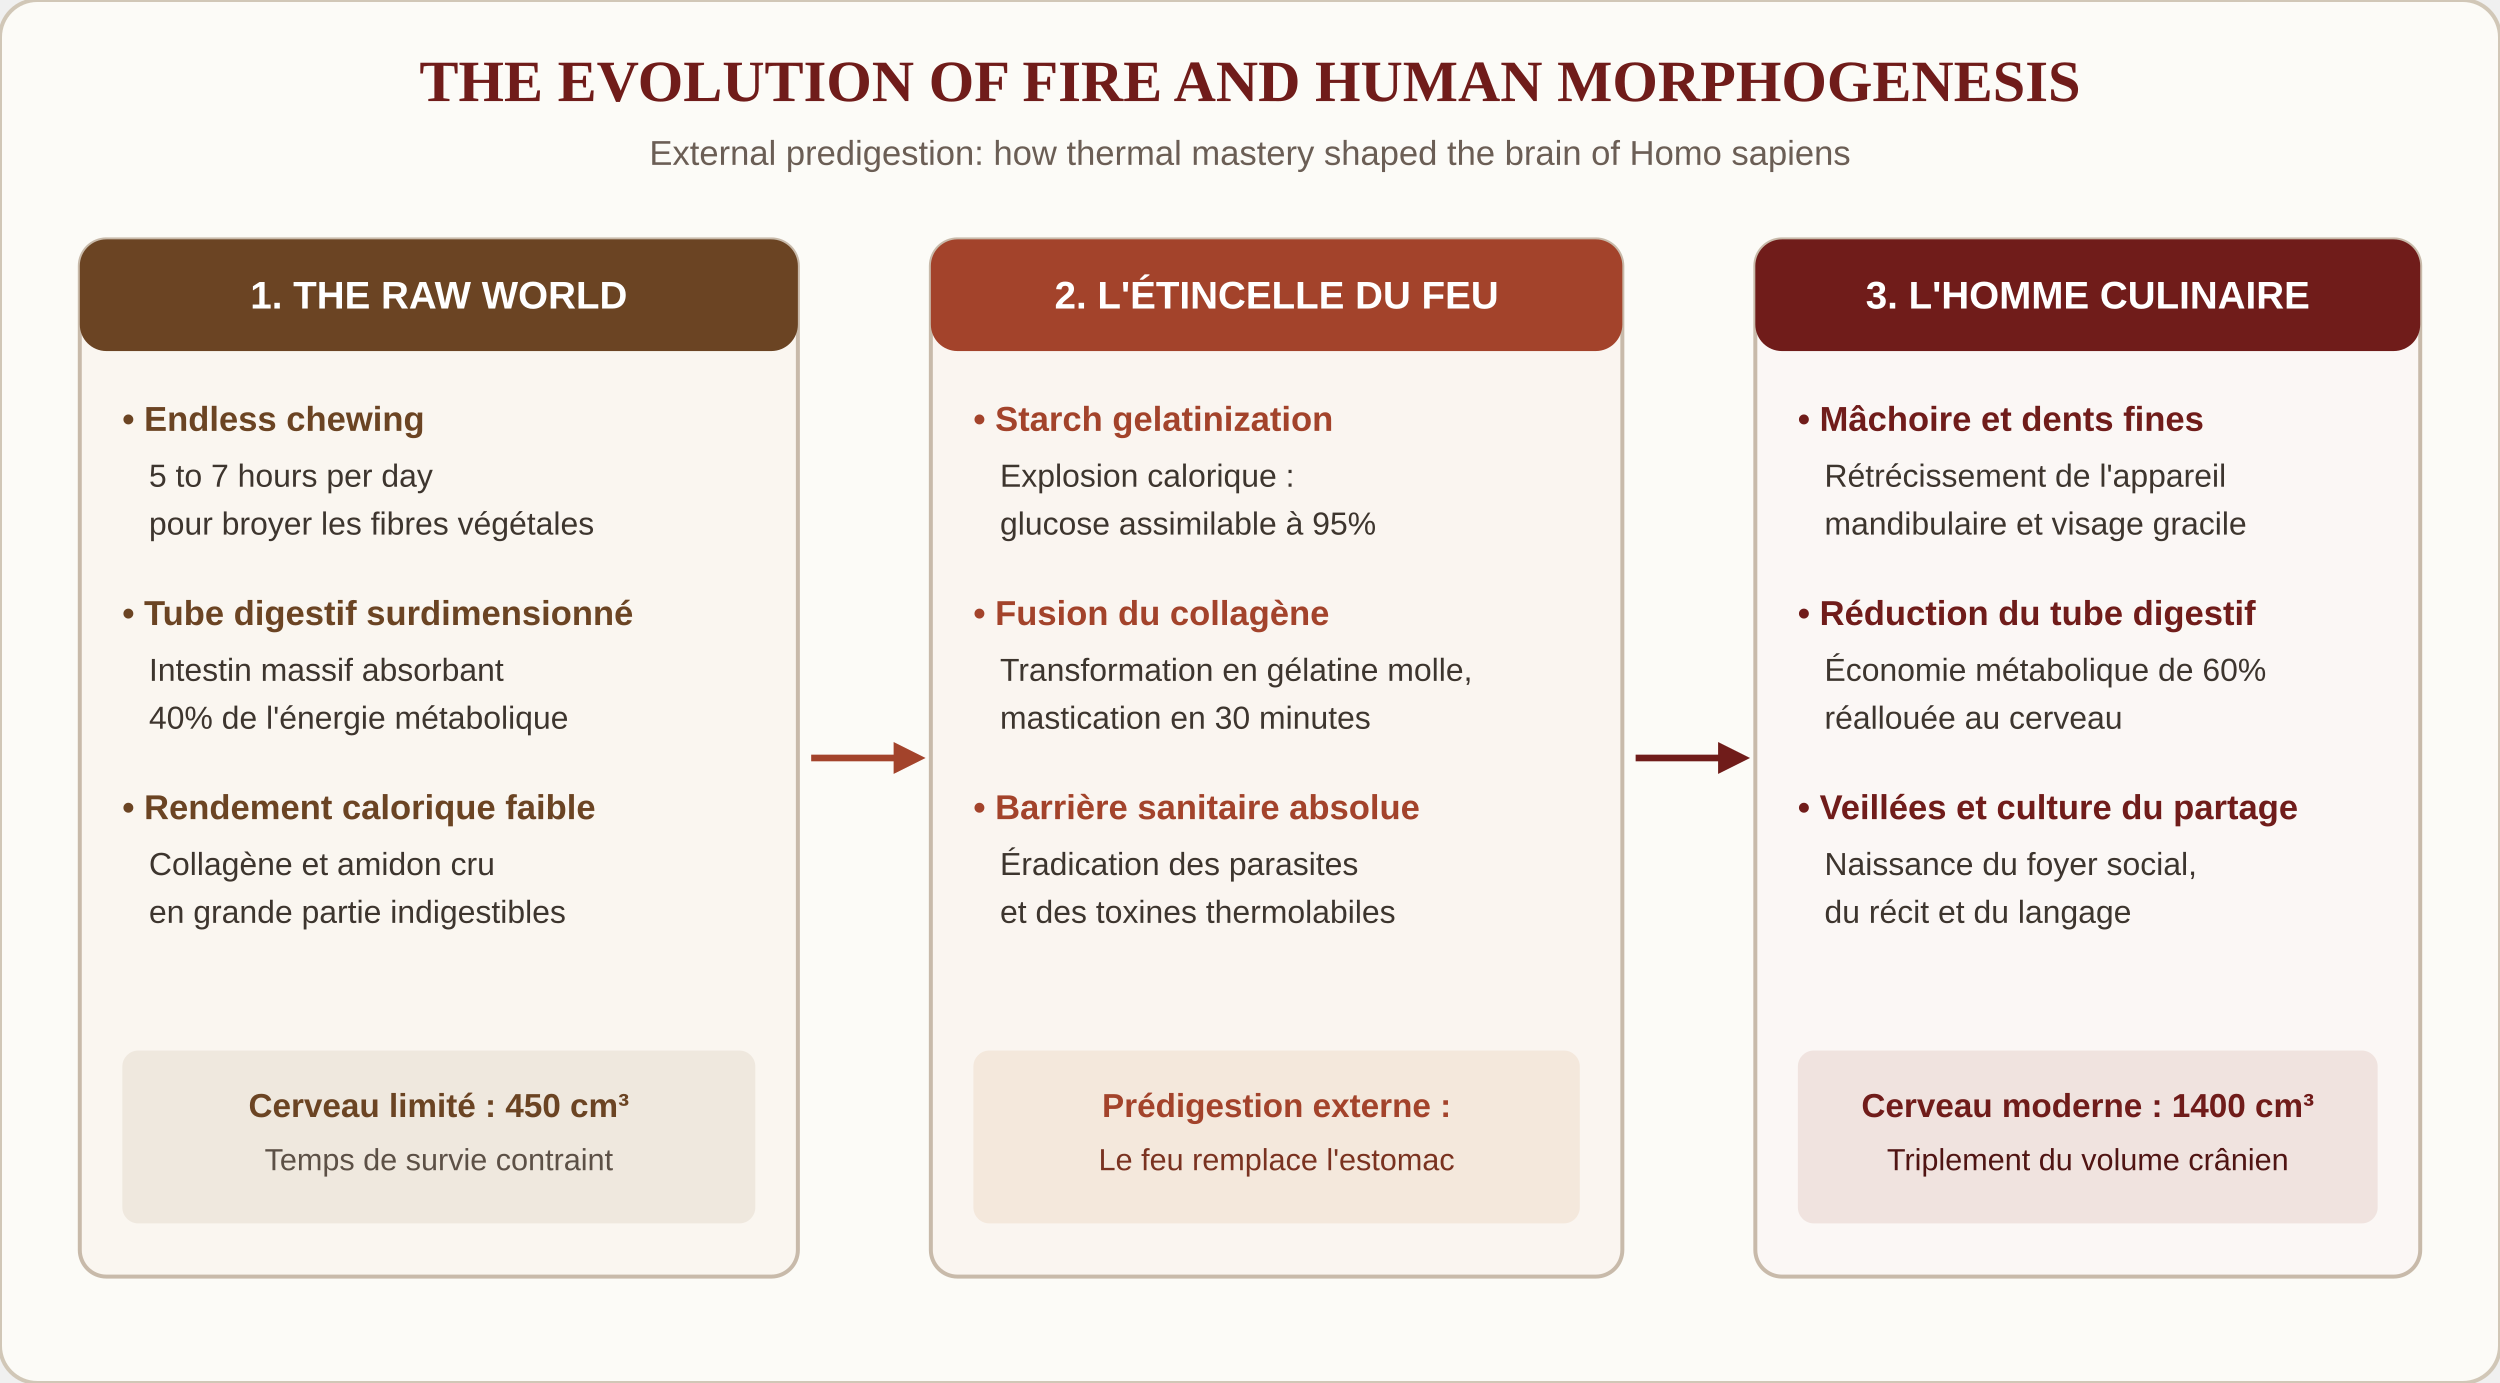
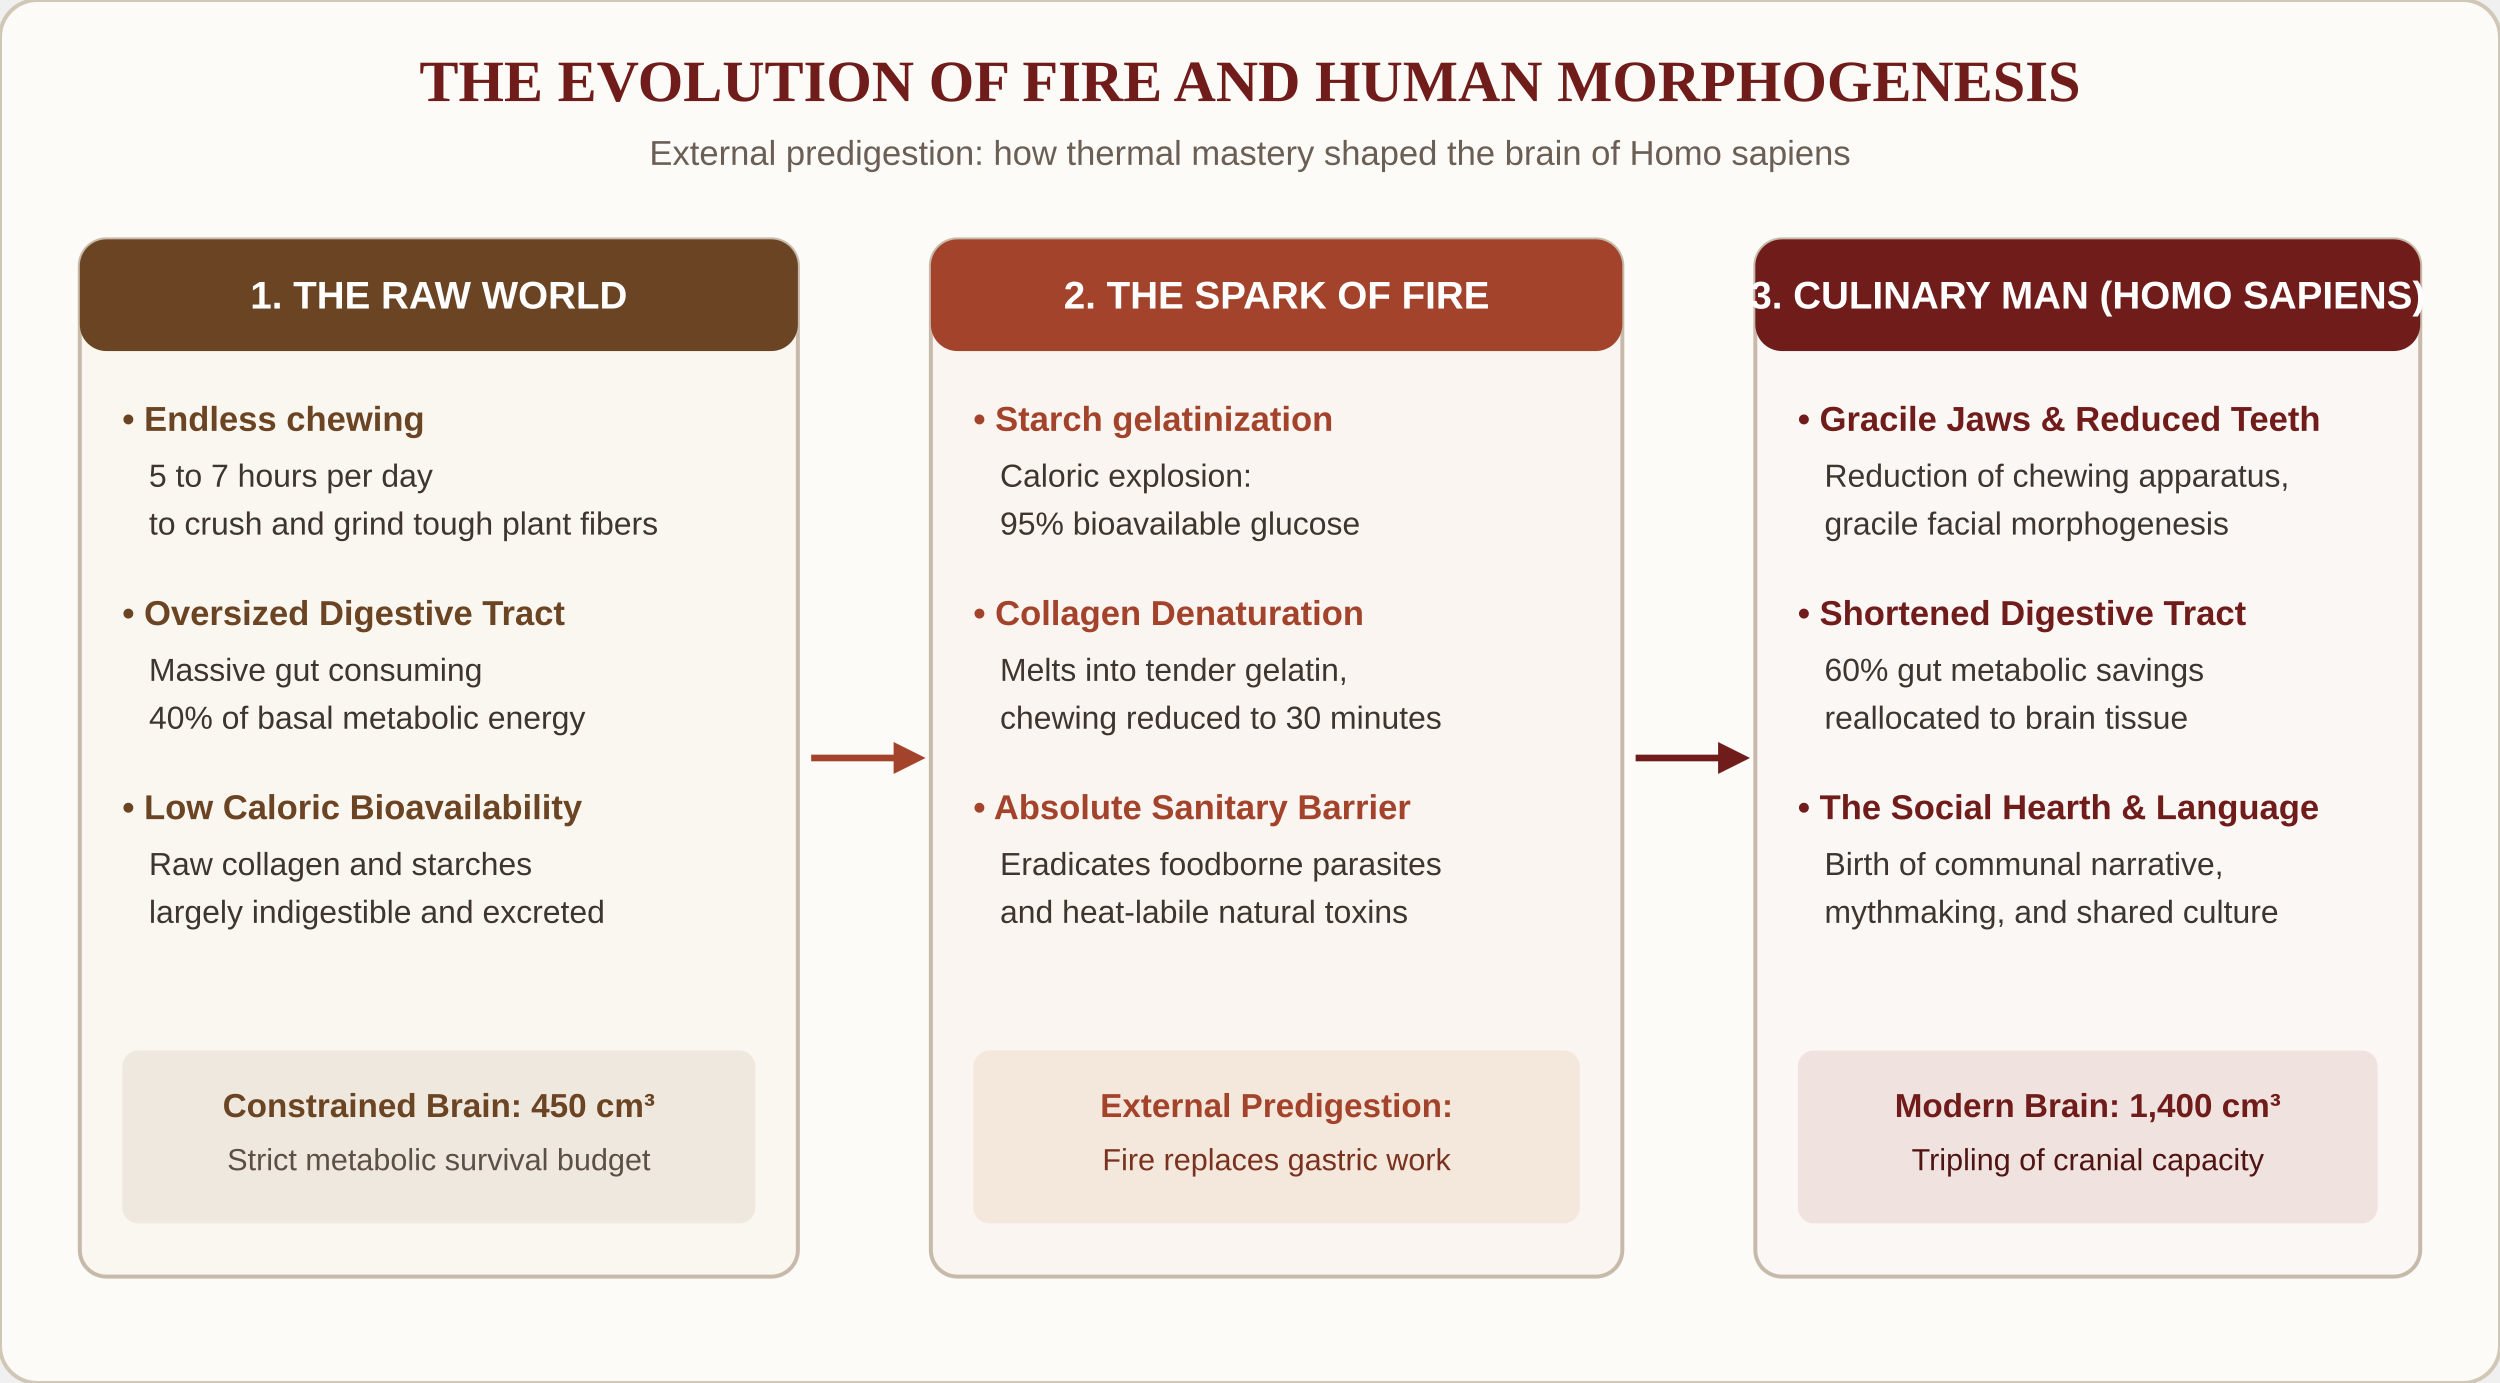
<svg xmlns="http://www.w3.org/2000/svg" viewBox="0 0 940 520" width="100%" height="100%">
  <rect width="940" height="520" rx="14" fill="#FCFBF7" stroke="#D1C7B7" stroke-width="1.5" />
  <text x="470" y="38" font-family="Liberation Serif, Georgia, serif" font-size="22" font-weight="bold" fill="#701C1A" text-anchor="middle">THE EVOLUTION OF FIRE AND HUMAN MORPHOGENESIS</text>
  <text x="470" y="62" font-family="Liberation Sans, Arial, sans-serif" font-size="13" fill="#6B5E55" text-anchor="middle">External predigestion: how thermal mastery shaped the brain of Homo sapiens</text>
  <g transform="translate(30, 90)">
    <rect width="270" height="390" rx="10" fill="#FAF6F0" stroke="#C8BAAA" stroke-width="1.5" />
    <rect width="270" height="42" rx="10" fill="#6B4423" />
    <text x="135" y="26" font-family="Liberation Sans, Arial, sans-serif" font-size="14.5" font-weight="bold" fill="#FFFFFF" text-anchor="middle">1. THE RAW WORLD</text>
    <text x="16" y="72" font-family="Liberation Sans, Arial, sans-serif" font-size="13" font-weight="bold" fill="#6B4423">• Endless chewing</text>
    <text x="26" y="93" font-family="Liberation Sans, Arial, sans-serif" font-size="12" fill="#3D352E">5 to 7 hours per day</text>
-     <text x="26" y="111" font-family="Liberation Sans, Arial, sans-serif" font-size="12" fill="#3D352E">pour broyer les fibres végétales</text>
-     <text x="16" y="145" font-family="Liberation Sans, Arial, sans-serif" font-size="13" font-weight="bold" fill="#6B4423">• Tube digestif surdimensionné</text>
-     <text x="26" y="166" font-family="Liberation Sans, Arial, sans-serif" font-size="12" fill="#3D352E">Intestin massif absorbant</text>
-     <text x="26" y="184" font-family="Liberation Sans, Arial, sans-serif" font-size="12" fill="#3D352E">40% de l'énergie métabolique</text>
-     <text x="16" y="218" font-family="Liberation Sans, Arial, sans-serif" font-size="13" font-weight="bold" fill="#6B4423">• Rendement calorique faible</text>
-     <text x="26" y="239" font-family="Liberation Sans, Arial, sans-serif" font-size="12" fill="#3D352E">Collagène et amidon cru</text>
-     <text x="26" y="257" font-family="Liberation Sans, Arial, sans-serif" font-size="12" fill="#3D352E">en grande partie indigestibles</text>
+     <text x="26" y="111" font-family="Liberation Sans, Arial, sans-serif" font-size="12" fill="#3D352E">to crush and grind tough plant fibers</text>
+     <text x="16" y="145" font-family="Liberation Sans, Arial, sans-serif" font-size="13" font-weight="bold" fill="#6B4423">• Oversized Digestive Tract</text>
+     <text x="26" y="166" font-family="Liberation Sans, Arial, sans-serif" font-size="12" fill="#3D352E">Massive gut consuming</text>
+     <text x="26" y="184" font-family="Liberation Sans, Arial, sans-serif" font-size="12" fill="#3D352E">40% of basal metabolic energy</text>
+     <text x="16" y="218" font-family="Liberation Sans, Arial, sans-serif" font-size="13" font-weight="bold" fill="#6B4423">• Low Caloric Bioavailability</text>
+     <text x="26" y="239" font-family="Liberation Sans, Arial, sans-serif" font-size="12" fill="#3D352E">Raw collagen and starches</text>
+     <text x="26" y="257" font-family="Liberation Sans, Arial, sans-serif" font-size="12" fill="#3D352E">largely indigestible and excreted</text>
    <rect x="16" y="305" width="238" height="65" rx="6" fill="#EFE8DE" />
-     <text x="135" y="330" font-family="Liberation Sans, Arial, sans-serif" font-size="12.5" font-weight="bold" fill="#6B4423" text-anchor="middle">Cerveau limité : 450 cm³</text>
-     <text x="135" y="350" font-family="Liberation Sans, Arial, sans-serif" font-size="11.5" fill="#5C5046" text-anchor="middle">Temps de survie contraint</text>
+     <text x="135" y="330" font-family="Liberation Sans, Arial, sans-serif" font-size="12.5" font-weight="bold" fill="#6B4423" text-anchor="middle">Constrained Brain: 450 cm³</text>
+     <text x="135" y="350" font-family="Liberation Sans, Arial, sans-serif" font-size="11.5" fill="#5C5046" text-anchor="middle">Strict metabolic survival budget</text>
  </g>
  <path d="M 305 285 L 345 285" stroke="#A3432B" stroke-width="2.5" marker-end="url(#arrow-terracotta)" />
  <g transform="translate(350, 90)">
    <rect width="260" height="390" rx="10" fill="#FAF5F0" stroke="#C8BAAA" stroke-width="1.5" />
    <rect width="260" height="42" rx="10" fill="#A3432B" />
-     <text x="130" y="26" font-family="Liberation Sans, Arial, sans-serif" font-size="14.5" font-weight="bold" fill="#FFFFFF" text-anchor="middle">2. L'ÉTINCELLE DU FEU</text>
+     <text x="130" y="26" font-family="Liberation Sans, Arial, sans-serif" font-size="14.5" font-weight="bold" fill="#FFFFFF" text-anchor="middle">2. THE SPARK OF FIRE</text>
    <text x="16" y="72" font-family="Liberation Sans, Arial, sans-serif" font-size="13" font-weight="bold" fill="#A3432B">• Starch gelatinization</text>
-     <text x="26" y="93" font-family="Liberation Sans, Arial, sans-serif" font-size="12" fill="#3D352E">Explosion calorique :</text>
-     <text x="26" y="111" font-family="Liberation Sans, Arial, sans-serif" font-size="12" fill="#3D352E">glucose assimilable à 95%</text>
-     <text x="16" y="145" font-family="Liberation Sans, Arial, sans-serif" font-size="13" font-weight="bold" fill="#A3432B">• Fusion du collagène</text>
-     <text x="26" y="166" font-family="Liberation Sans, Arial, sans-serif" font-size="12" fill="#3D352E">Transformation en gélatine molle,</text>
-     <text x="26" y="184" font-family="Liberation Sans, Arial, sans-serif" font-size="12" fill="#3D352E">mastication en 30 minutes</text>
-     <text x="16" y="218" font-family="Liberation Sans, Arial, sans-serif" font-size="13" font-weight="bold" fill="#A3432B">• Barrière sanitaire absolue</text>
-     <text x="26" y="239" font-family="Liberation Sans, Arial, sans-serif" font-size="12" fill="#3D352E">Éradication des parasites</text>
-     <text x="26" y="257" font-family="Liberation Sans, Arial, sans-serif" font-size="12" fill="#3D352E">et des toxines thermolabiles</text>
+     <text x="26" y="93" font-family="Liberation Sans, Arial, sans-serif" font-size="12" fill="#3D352E">Caloric explosion:</text>
+     <text x="26" y="111" font-family="Liberation Sans, Arial, sans-serif" font-size="12" fill="#3D352E">95% bioavailable glucose</text>
+     <text x="16" y="145" font-family="Liberation Sans, Arial, sans-serif" font-size="13" font-weight="bold" fill="#A3432B">• Collagen Denaturation</text>
+     <text x="26" y="166" font-family="Liberation Sans, Arial, sans-serif" font-size="12" fill="#3D352E">Melts into tender gelatin,</text>
+     <text x="26" y="184" font-family="Liberation Sans, Arial, sans-serif" font-size="12" fill="#3D352E">chewing reduced to 30 minutes</text>
+     <text x="16" y="218" font-family="Liberation Sans, Arial, sans-serif" font-size="13" font-weight="bold" fill="#A3432B">• Absolute Sanitary Barrier</text>
+     <text x="26" y="239" font-family="Liberation Sans, Arial, sans-serif" font-size="12" fill="#3D352E">Eradicates foodborne parasites</text>
+     <text x="26" y="257" font-family="Liberation Sans, Arial, sans-serif" font-size="12" fill="#3D352E">and heat-labile natural toxins</text>
    <rect x="16" y="305" width="228" height="65" rx="6" fill="#F4E8DC" />
-     <text x="130" y="330" font-family="Liberation Sans, Arial, sans-serif" font-size="12.5" font-weight="bold" fill="#A3432B" text-anchor="middle">Prédigestion externe :</text>
-     <text x="130" y="350" font-family="Liberation Sans, Arial, sans-serif" font-size="11.5" fill="#7A3220" text-anchor="middle">Le feu remplace l'estomac</text>
+     <text x="130" y="330" font-family="Liberation Sans, Arial, sans-serif" font-size="12.5" font-weight="bold" fill="#A3432B" text-anchor="middle">External Predigestion:</text>
+     <text x="130" y="350" font-family="Liberation Sans, Arial, sans-serif" font-size="11.5" fill="#7A3220" text-anchor="middle">Fire replaces gastric work</text>
  </g>
  <path d="M 615 285 L 655 285" stroke="#701C1A" stroke-width="2.5" marker-end="url(#arrow-bordeaux)" />
  <g transform="translate(660, 90)">
    <rect width="250" height="390" rx="10" fill="#FBF7F5" stroke="#C8BAAA" stroke-width="1.5" />
    <rect width="250" height="42" rx="10" fill="#701C1A" />
-     <text x="125" y="26" font-family="Liberation Sans, Arial, sans-serif" font-size="14.5" font-weight="bold" fill="#FFFFFF" text-anchor="middle">3. L'HOMME CULINAIRE</text>
-     <text x="16" y="72" font-family="Liberation Sans, Arial, sans-serif" font-size="13" font-weight="bold" fill="#701C1A">• Mâchoire et dents fines</text>
-     <text x="26" y="93" font-family="Liberation Sans, Arial, sans-serif" font-size="12" fill="#3D352E">Rétrécissement de l'appareil</text>
-     <text x="26" y="111" font-family="Liberation Sans, Arial, sans-serif" font-size="12" fill="#3D352E">mandibulaire et visage gracile</text>
-     <text x="16" y="145" font-family="Liberation Sans, Arial, sans-serif" font-size="13" font-weight="bold" fill="#701C1A">• Réduction du tube digestif</text>
-     <text x="26" y="166" font-family="Liberation Sans, Arial, sans-serif" font-size="12" fill="#3D352E">Économie métabolique de 60%</text>
-     <text x="26" y="184" font-family="Liberation Sans, Arial, sans-serif" font-size="12" fill="#3D352E">réallouée au cerveau</text>
-     <text x="16" y="218" font-family="Liberation Sans, Arial, sans-serif" font-size="13" font-weight="bold" fill="#701C1A">• Veillées et culture du partage</text>
-     <text x="26" y="239" font-family="Liberation Sans, Arial, sans-serif" font-size="12" fill="#3D352E">Naissance du foyer social,</text>
-     <text x="26" y="257" font-family="Liberation Sans, Arial, sans-serif" font-size="12" fill="#3D352E">du récit et du langage</text>
+     <text x="125" y="26" font-family="Liberation Sans, Arial, sans-serif" font-size="14.5" font-weight="bold" fill="#FFFFFF" text-anchor="middle">3. CULINARY MAN (HOMO SAPIENS)</text>
+     <text x="16" y="72" font-family="Liberation Sans, Arial, sans-serif" font-size="13" font-weight="bold" fill="#701C1A">• Gracile Jaws &amp; Reduced Teeth</text>
+     <text x="26" y="93" font-family="Liberation Sans, Arial, sans-serif" font-size="12" fill="#3D352E">Reduction of chewing apparatus,</text>
+     <text x="26" y="111" font-family="Liberation Sans, Arial, sans-serif" font-size="12" fill="#3D352E">gracile facial morphogenesis</text>
+     <text x="16" y="145" font-family="Liberation Sans, Arial, sans-serif" font-size="13" font-weight="bold" fill="#701C1A">• Shortened Digestive Tract</text>
+     <text x="26" y="166" font-family="Liberation Sans, Arial, sans-serif" font-size="12" fill="#3D352E">60% gut metabolic savings</text>
+     <text x="26" y="184" font-family="Liberation Sans, Arial, sans-serif" font-size="12" fill="#3D352E">reallocated to brain tissue</text>
+     <text x="16" y="218" font-family="Liberation Sans, Arial, sans-serif" font-size="13" font-weight="bold" fill="#701C1A">• The Social Hearth &amp; Language</text>
+     <text x="26" y="239" font-family="Liberation Sans, Arial, sans-serif" font-size="12" fill="#3D352E">Birth of communal narrative,</text>
+     <text x="26" y="257" font-family="Liberation Sans, Arial, sans-serif" font-size="12" fill="#3D352E">mythmaking, and shared culture</text>
    <rect x="16" y="305" width="218" height="65" rx="6" fill="#F0E3DF" />
-     <text x="125" y="330" font-family="Liberation Sans, Arial, sans-serif" font-size="12.5" font-weight="bold" fill="#701C1A" text-anchor="middle">Cerveau moderne : 1400 cm³</text>
-     <text x="125" y="350" font-family="Liberation Sans, Arial, sans-serif" font-size="11.5" fill="#501413" text-anchor="middle">Triplement du volume crânien</text>
+     <text x="125" y="330" font-family="Liberation Sans, Arial, sans-serif" font-size="12.5" font-weight="bold" fill="#701C1A" text-anchor="middle">Modern Brain: 1,400 cm³</text>
+     <text x="125" y="350" font-family="Liberation Sans, Arial, sans-serif" font-size="11.5" fill="#501413" text-anchor="middle">Tripling of cranial capacity</text>
  </g>
  <defs>
    <marker id="arrow-terracotta" viewBox="0 0 10 10" refX="6" refY="5" markerWidth="6" markerHeight="6" orient="auto">
      <path d="M 0 1 L 8 5 L 0 9 z" fill="#A3432B" />
    </marker>
    <marker id="arrow-bordeaux" viewBox="0 0 10 10" refX="6" refY="5" markerWidth="6" markerHeight="6" orient="auto">
      <path d="M 0 1 L 8 5 L 0 9 z" fill="#701C1A" />
    </marker>
  </defs>
</svg>
